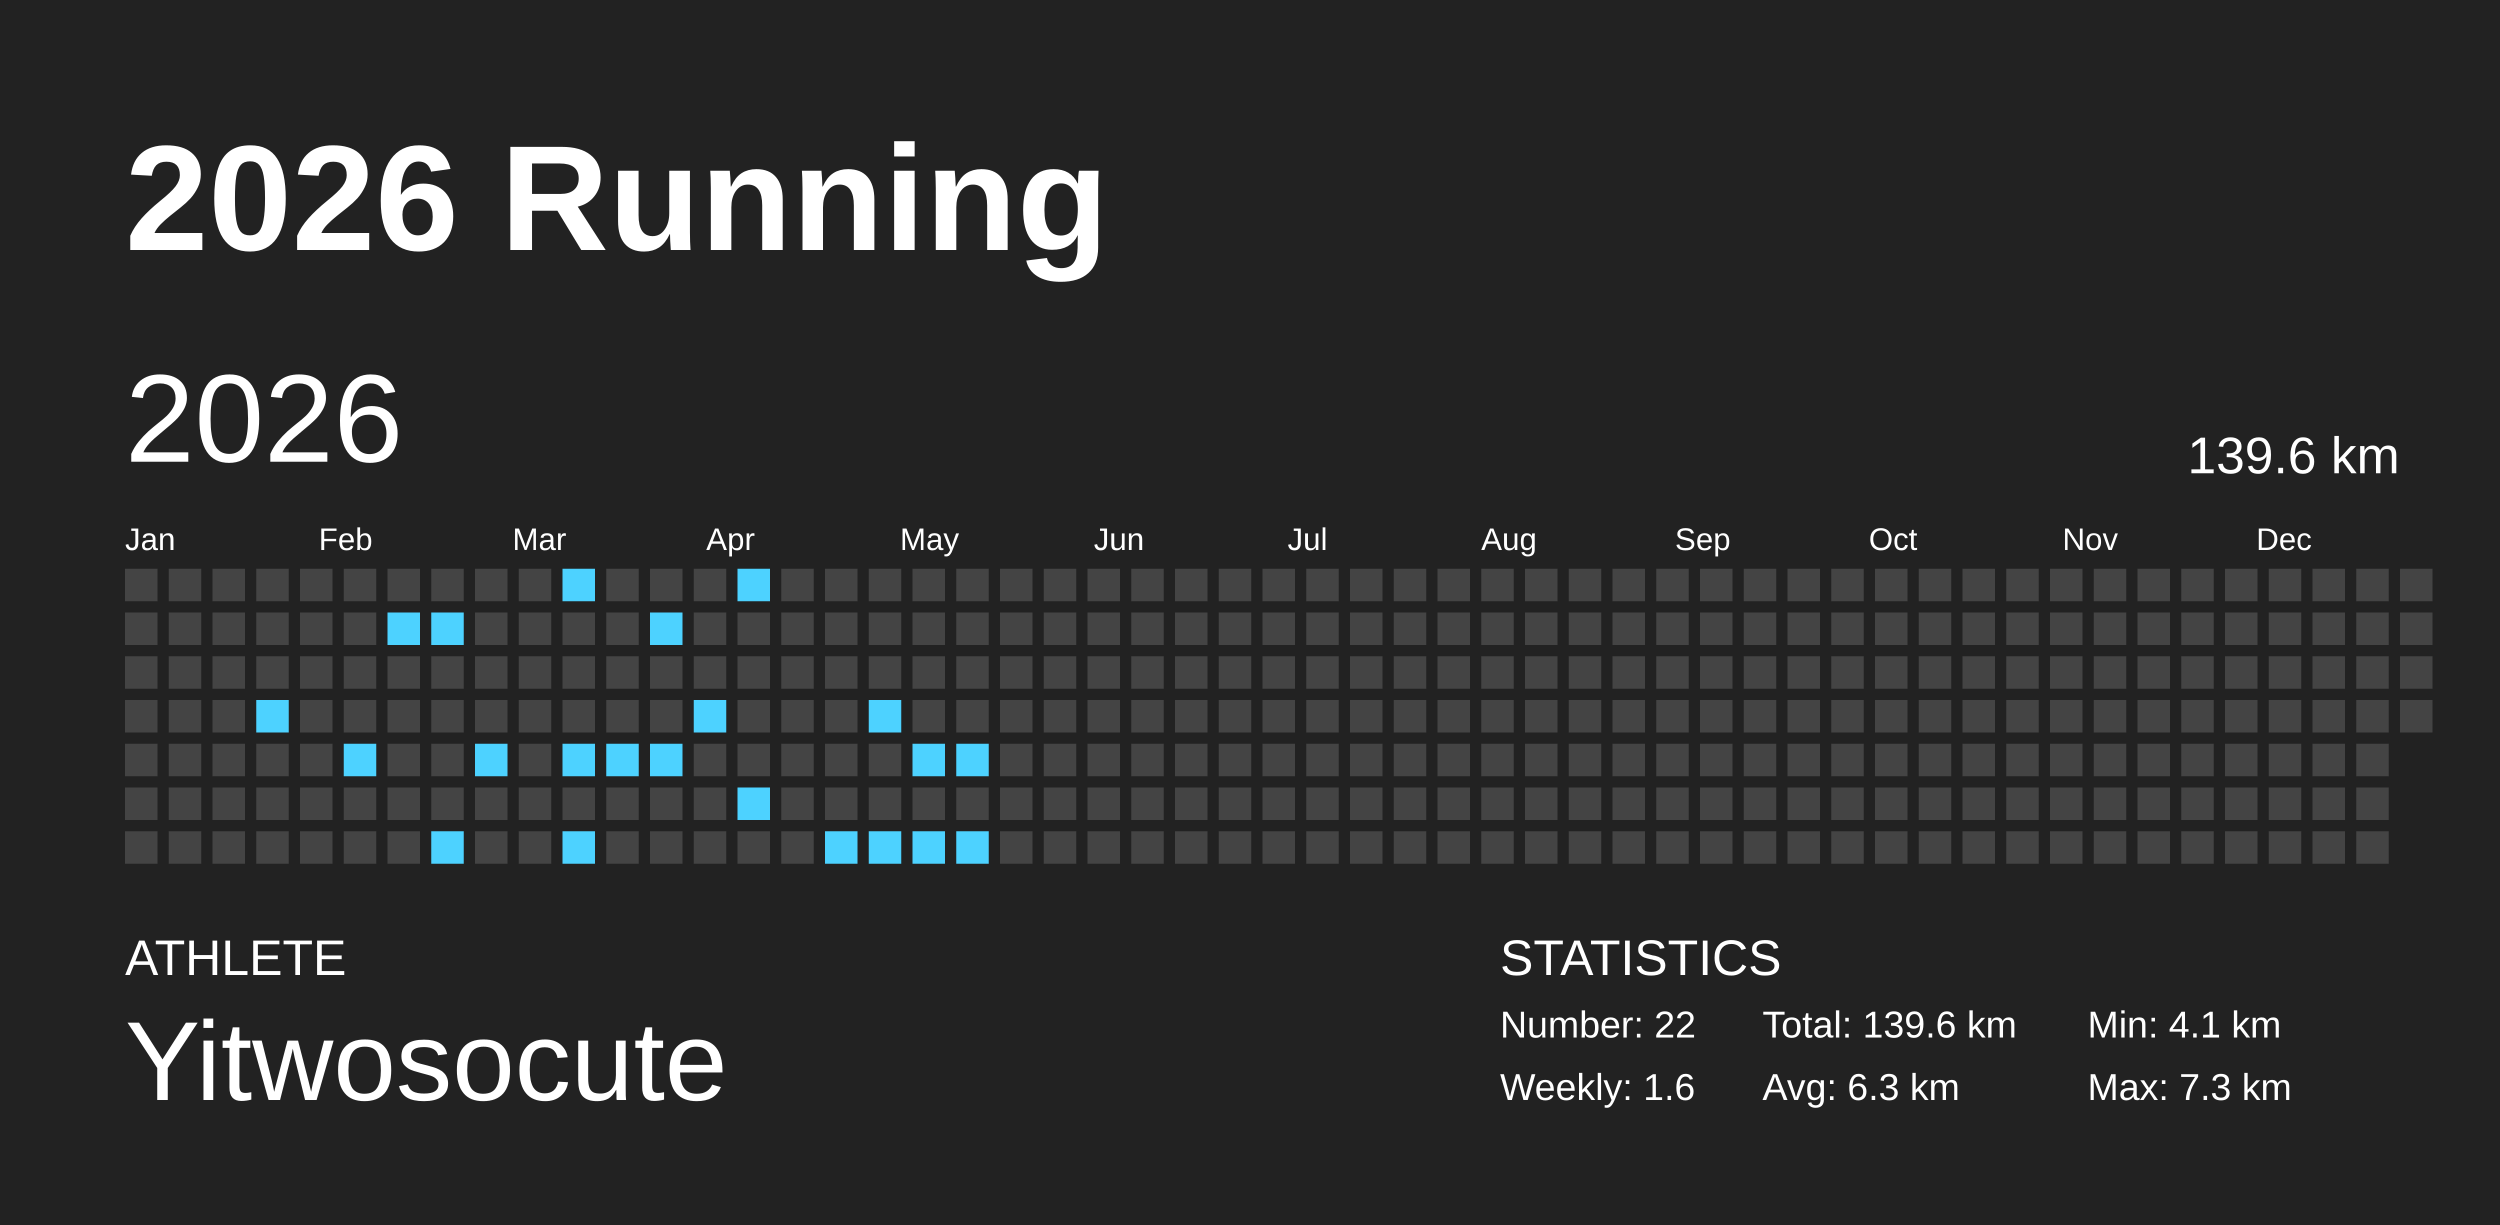
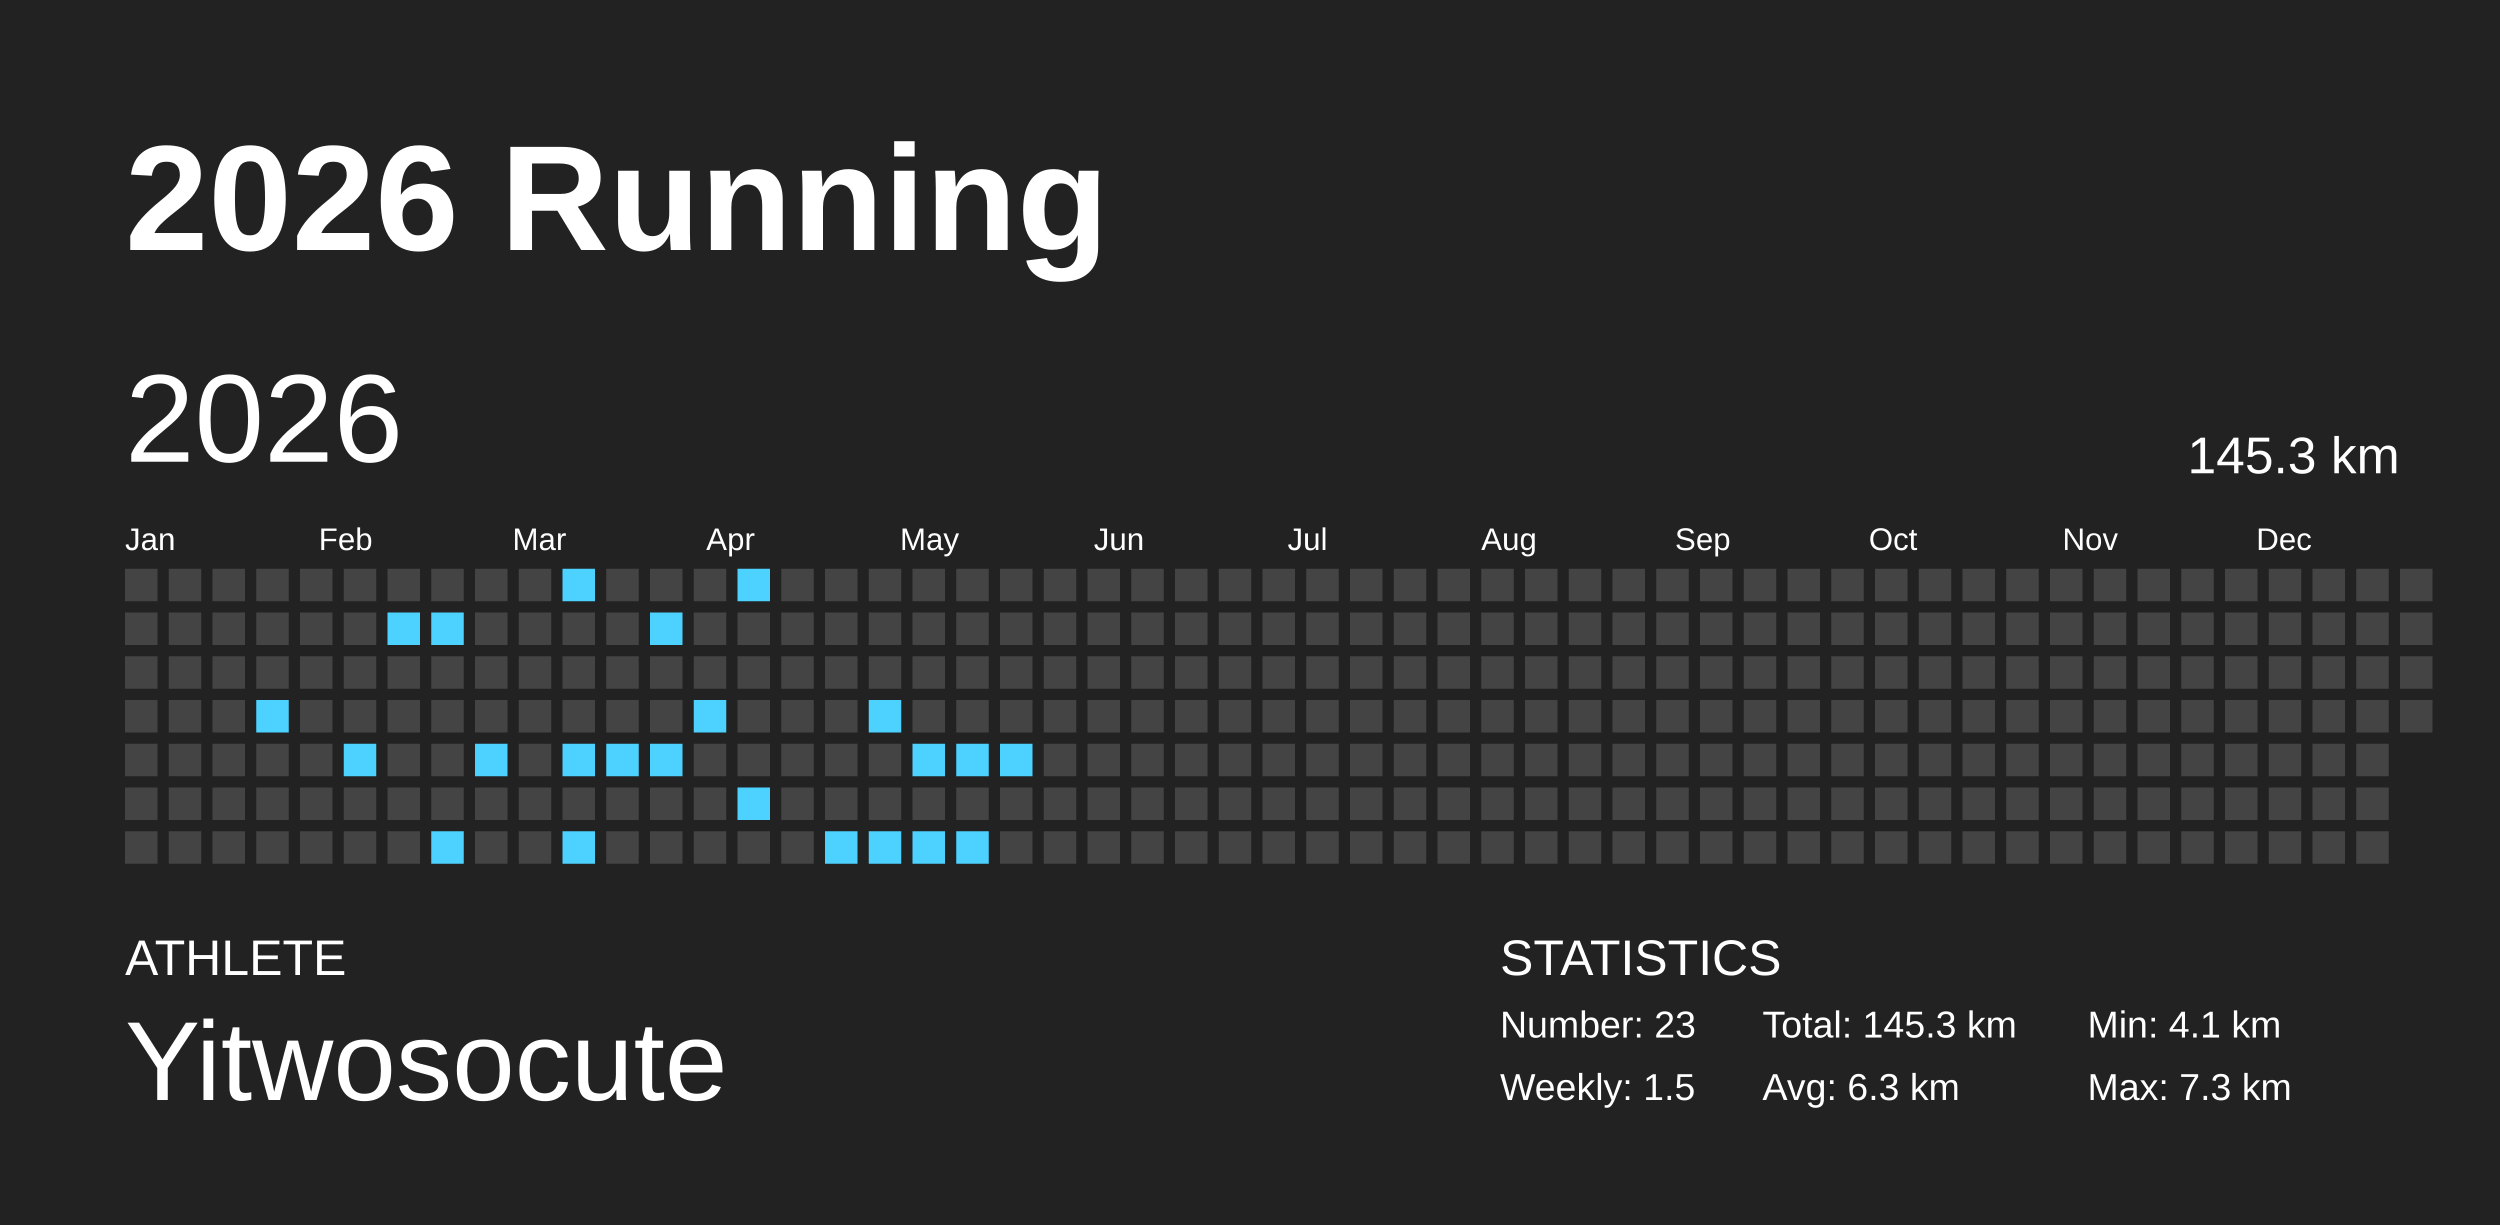
<svg xmlns="http://www.w3.org/2000/svg" baseProfile="full" height="98mm" version="1.1" viewBox="0,0,200,98" width="200mm">
  <defs />
  <rect fill="#222222" height="98" width="200" x="0" y="0" />
  <text fill="#FFFFFF" style="font-size:12px; font-family:Arial; font-weight:bold;" x="10" y="20">2026 Running</text>
  <text fill="#FFFFFF" style="font-size:4px; font-family:Arial" x="10" y="78">ATHLETE</text>
  <text fill="#FFFFFF" style="font-size:9px; font-family:Arial" x="10" y="88">Yitwosocute</text>
  <text fill="#FFFFFF" style="font-size:4px; font-family:Arial" x="120" y="78">STATISTICS</text>
-   <text fill="#FFFFFF" style="font-size:3px; font-family:Arial" x="120" y="83">Number: 22</text>
-   <text fill="#FFFFFF" style="font-size:3px; font-family:Arial" x="120" y="88">Weekly: 1.6</text>
-   <text fill="#FFFFFF" style="font-size:3px; font-family:Arial" x="141" y="83">Total: 139.6 km</text>
+   <text fill="#FFFFFF" style="font-size:3px; font-family:Arial" x="120" y="83">Number: 23</text>
+   <text fill="#FFFFFF" style="font-size:3px; font-family:Arial" x="120" y="88">Weekly: 1.5</text>
+   <text fill="#FFFFFF" style="font-size:3px; font-family:Arial" x="141" y="83">Total: 145.3 km</text>
  <text fill="#FFFFFF" style="font-size:3px; font-family:Arial" x="141" y="88">Avg: 6.3 km</text>
  <text fill="#FFFFFF" style="font-size:3px; font-family:Arial" x="167" y="83">Min: 4.1 km</text>
  <text fill="#FFFFFF" style="font-size:3px; font-family:Arial" x="167" y="88">Max: 7.3 km</text>
  <text dominant-baseline="hanging" fill="#FFFFFF" style="font-size:10.0px; font-family:Arial;" x="10" y="30">2026</text>
-   <text dominant-baseline="hanging" fill="#FFFFFF" style="font-size:4.125px; font-family:Arial;" x="175" y="35">139.6 km</text>
+   <text dominant-baseline="hanging" fill="#FFFFFF" style="font-size:4.125px; font-family:Arial;" x="175" y="35">145.3 km</text>
  <text fill="#FFFFFF" style="font-size:2.5px; font-family:Arial" x="10.0" y="44">Jan</text>
  <text fill="#FFFFFF" style="font-size:2.5px; font-family:Arial" x="25.5" y="44">Feb</text>
  <text fill="#FFFFFF" style="font-size:2.5px; font-family:Arial" x="41.0" y="44">Mar</text>
  <text fill="#FFFFFF" style="font-size:2.5px; font-family:Arial" x="56.5" y="44">Apr</text>
  <text fill="#FFFFFF" style="font-size:2.5px; font-family:Arial" x="72.0" y="44">May</text>
  <text fill="#FFFFFF" style="font-size:2.5px; font-family:Arial" x="87.5" y="44">Jun</text>
  <text fill="#FFFFFF" style="font-size:2.5px; font-family:Arial" x="103.0" y="44">Jul</text>
  <text fill="#FFFFFF" style="font-size:2.5px; font-family:Arial" x="118.5" y="44">Aug</text>
  <text fill="#FFFFFF" style="font-size:2.5px; font-family:Arial" x="134.0" y="44">Sep</text>
  <text fill="#FFFFFF" style="font-size:2.5px; font-family:Arial" x="149.5" y="44">Oct</text>
  <text fill="#FFFFFF" style="font-size:2.5px; font-family:Arial" x="165.0" y="44">Nov</text>
  <text fill="#FFFFFF" style="font-size:2.5px; font-family:Arial" x="180.5" y="44">Dec</text>
  <rect fill="#444444" height="2.6" width="2.6" x="10.0" y="45.5" />
  <rect fill="#444444" height="2.6" width="2.6" x="10.0" y="49.0" />
  <rect fill="#444444" height="2.6" width="2.6" x="10.0" y="52.5" />
  <rect fill="#444444" height="2.6" width="2.6" x="10.0" y="56.0" />
  <rect fill="#444444" height="2.6" width="2.6" x="10.0" y="59.5" />
  <rect fill="#444444" height="2.6" width="2.6" x="10.0" y="63.0" />
  <rect fill="#444444" height="2.6" width="2.6" x="10.0" y="66.5" />
  <rect fill="#444444" height="2.6" width="2.6" x="13.5" y="45.5" />
  <rect fill="#444444" height="2.6" width="2.6" x="13.5" y="49.0" />
  <rect fill="#444444" height="2.6" width="2.6" x="13.5" y="52.5" />
  <rect fill="#444444" height="2.6" width="2.6" x="13.5" y="56.0" />
  <rect fill="#444444" height="2.6" width="2.6" x="13.5" y="59.5" />
  <rect fill="#444444" height="2.6" width="2.6" x="13.5" y="63.0" />
  <rect fill="#444444" height="2.6" width="2.6" x="13.5" y="66.5" />
  <rect fill="#444444" height="2.6" width="2.6" x="17.0" y="45.5" />
  <rect fill="#444444" height="2.6" width="2.6" x="17.0" y="49.0" />
  <rect fill="#444444" height="2.6" width="2.6" x="17.0" y="52.5" />
  <rect fill="#444444" height="2.6" width="2.6" x="17.0" y="56.0" />
  <rect fill="#444444" height="2.6" width="2.6" x="17.0" y="59.5" />
  <rect fill="#444444" height="2.6" width="2.6" x="17.0" y="63.0" />
  <rect fill="#444444" height="2.6" width="2.6" x="17.0" y="66.5" />
  <rect fill="#444444" height="2.6" width="2.6" x="20.5" y="45.5" />
  <rect fill="#444444" height="2.6" width="2.6" x="20.5" y="49.0" />
  <rect fill="#444444" height="2.6" width="2.6" x="20.5" y="52.5" />
  <rect fill="#4dd2ff" height="2.6" width="2.6" x="20.5" y="56.0" />
  <rect fill="#444444" height="2.6" width="2.6" x="20.5" y="59.5" />
  <rect fill="#444444" height="2.6" width="2.6" x="20.5" y="63.0" />
  <rect fill="#444444" height="2.6" width="2.6" x="20.5" y="66.5" />
  <rect fill="#444444" height="2.6" width="2.6" x="24.0" y="45.5" />
  <rect fill="#444444" height="2.6" width="2.6" x="24.0" y="49.0" />
  <rect fill="#444444" height="2.6" width="2.6" x="24.0" y="52.5" />
  <rect fill="#444444" height="2.6" width="2.6" x="24.0" y="56.0" />
  <rect fill="#444444" height="2.6" width="2.6" x="24.0" y="59.5" />
  <rect fill="#444444" height="2.6" width="2.6" x="24.0" y="63.0" />
  <rect fill="#444444" height="2.6" width="2.6" x="24.0" y="66.5" />
  <rect fill="#444444" height="2.6" width="2.6" x="27.5" y="45.5" />
  <rect fill="#444444" height="2.6" width="2.6" x="27.5" y="49.0" />
  <rect fill="#444444" height="2.6" width="2.6" x="27.5" y="52.5" />
  <rect fill="#444444" height="2.6" width="2.6" x="27.5" y="56.0" />
  <rect fill="#4dd2ff" height="2.6" width="2.6" x="27.5" y="59.5" />
  <rect fill="#444444" height="2.6" width="2.6" x="27.5" y="63.0" />
  <rect fill="#444444" height="2.6" width="2.6" x="27.5" y="66.5" />
  <rect fill="#444444" height="2.6" width="2.6" x="31.0" y="45.5" />
  <rect fill="#4dd2ff" height="2.6" width="2.6" x="31.0" y="49.0" />
  <rect fill="#444444" height="2.6" width="2.6" x="31.0" y="52.5" />
  <rect fill="#444444" height="2.6" width="2.6" x="31.0" y="56.0" />
  <rect fill="#444444" height="2.6" width="2.6" x="31.0" y="59.5" />
  <rect fill="#444444" height="2.6" width="2.6" x="31.0" y="63.0" />
  <rect fill="#444444" height="2.6" width="2.6" x="31.0" y="66.5" />
  <rect fill="#444444" height="2.6" width="2.6" x="34.5" y="45.5" />
  <rect fill="#4dd2ff" height="2.6" width="2.6" x="34.5" y="49.0" />
  <rect fill="#444444" height="2.6" width="2.6" x="34.5" y="52.5" />
  <rect fill="#444444" height="2.6" width="2.6" x="34.5" y="56.0" />
  <rect fill="#444444" height="2.6" width="2.6" x="34.5" y="59.5" />
  <rect fill="#444444" height="2.6" width="2.6" x="34.5" y="63.0" />
  <rect fill="#4dd2ff" height="2.6" width="2.6" x="34.5" y="66.5" />
  <rect fill="#444444" height="2.6" width="2.6" x="38.0" y="45.5" />
  <rect fill="#444444" height="2.6" width="2.6" x="38.0" y="49.0" />
  <rect fill="#444444" height="2.6" width="2.6" x="38.0" y="52.5" />
  <rect fill="#444444" height="2.6" width="2.6" x="38.0" y="56.0" />
  <rect fill="#4dd2ff" height="2.6" width="2.6" x="38.0" y="59.5" />
  <rect fill="#444444" height="2.6" width="2.6" x="38.0" y="63.0" />
  <rect fill="#444444" height="2.6" width="2.6" x="38.0" y="66.5" />
  <rect fill="#444444" height="2.6" width="2.6" x="41.5" y="45.5" />
  <rect fill="#444444" height="2.6" width="2.6" x="41.5" y="49.0" />
  <rect fill="#444444" height="2.6" width="2.6" x="41.5" y="52.5" />
  <rect fill="#444444" height="2.6" width="2.6" x="41.5" y="56.0" />
  <rect fill="#444444" height="2.6" width="2.6" x="41.5" y="59.5" />
  <rect fill="#444444" height="2.6" width="2.6" x="41.5" y="63.0" />
  <rect fill="#444444" height="2.6" width="2.6" x="41.5" y="66.5" />
  <rect fill="#4dd2ff" height="2.6" width="2.6" x="45.0" y="45.5" />
  <rect fill="#444444" height="2.6" width="2.6" x="45.0" y="49.0" />
  <rect fill="#444444" height="2.6" width="2.6" x="45.0" y="52.5" />
  <rect fill="#444444" height="2.6" width="2.6" x="45.0" y="56.0" />
  <rect fill="#4dd2ff" height="2.6" width="2.6" x="45.0" y="59.5" />
  <rect fill="#444444" height="2.6" width="2.6" x="45.0" y="63.0" />
  <rect fill="#4dd2ff" height="2.6" width="2.6" x="45.0" y="66.5" />
  <rect fill="#444444" height="2.6" width="2.6" x="48.5" y="45.5" />
  <rect fill="#444444" height="2.6" width="2.6" x="48.5" y="49.0" />
  <rect fill="#444444" height="2.6" width="2.6" x="48.5" y="52.5" />
  <rect fill="#444444" height="2.6" width="2.6" x="48.5" y="56.0" />
  <rect fill="#4dd2ff" height="2.6" width="2.6" x="48.5" y="59.5" />
  <rect fill="#444444" height="2.6" width="2.6" x="48.5" y="63.0" />
  <rect fill="#444444" height="2.6" width="2.6" x="48.5" y="66.5" />
  <rect fill="#444444" height="2.6" width="2.6" x="52.0" y="45.5" />
  <rect fill="#4dd2ff" height="2.6" width="2.6" x="52.0" y="49.0" />
  <rect fill="#444444" height="2.6" width="2.6" x="52.0" y="52.5" />
  <rect fill="#444444" height="2.6" width="2.6" x="52.0" y="56.0" />
  <rect fill="#4dd2ff" height="2.6" width="2.6" x="52.0" y="59.5" />
  <rect fill="#444444" height="2.6" width="2.6" x="52.0" y="63.0" />
  <rect fill="#444444" height="2.6" width="2.6" x="52.0" y="66.5" />
  <rect fill="#444444" height="2.6" width="2.6" x="55.5" y="45.5" />
  <rect fill="#444444" height="2.6" width="2.6" x="55.5" y="49.0" />
  <rect fill="#444444" height="2.6" width="2.6" x="55.5" y="52.5" />
  <rect fill="#4dd2ff" height="2.6" width="2.6" x="55.5" y="56.0" />
  <rect fill="#444444" height="2.6" width="2.6" x="55.5" y="59.5" />
  <rect fill="#444444" height="2.6" width="2.6" x="55.5" y="63.0" />
  <rect fill="#444444" height="2.6" width="2.6" x="55.5" y="66.5" />
  <rect fill="#4dd2ff" height="2.6" width="2.6" x="59.0" y="45.5" />
  <rect fill="#444444" height="2.6" width="2.6" x="59.0" y="49.0" />
  <rect fill="#444444" height="2.6" width="2.6" x="59.0" y="52.5" />
  <rect fill="#444444" height="2.6" width="2.6" x="59.0" y="56.0" />
  <rect fill="#444444" height="2.6" width="2.6" x="59.0" y="59.5" />
  <rect fill="#4dd2ff" height="2.6" width="2.6" x="59.0" y="63.0" />
  <rect fill="#444444" height="2.6" width="2.6" x="59.0" y="66.5" />
  <rect fill="#444444" height="2.6" width="2.6" x="62.5" y="45.5" />
  <rect fill="#444444" height="2.6" width="2.6" x="62.5" y="49.0" />
  <rect fill="#444444" height="2.6" width="2.6" x="62.5" y="52.5" />
  <rect fill="#444444" height="2.6" width="2.6" x="62.5" y="56.0" />
  <rect fill="#444444" height="2.6" width="2.6" x="62.5" y="59.5" />
  <rect fill="#444444" height="2.6" width="2.6" x="62.5" y="63.0" />
  <rect fill="#444444" height="2.6" width="2.6" x="62.5" y="66.5" />
  <rect fill="#444444" height="2.6" width="2.6" x="66.0" y="45.5" />
  <rect fill="#444444" height="2.6" width="2.6" x="66.0" y="49.0" />
  <rect fill="#444444" height="2.6" width="2.6" x="66.0" y="52.5" />
  <rect fill="#444444" height="2.6" width="2.6" x="66.0" y="56.0" />
  <rect fill="#444444" height="2.6" width="2.6" x="66.0" y="59.5" />
  <rect fill="#444444" height="2.6" width="2.6" x="66.0" y="63.0" />
  <rect fill="#4dd2ff" height="2.6" width="2.6" x="66.0" y="66.5" />
  <rect fill="#444444" height="2.6" width="2.6" x="69.5" y="45.5" />
  <rect fill="#444444" height="2.6" width="2.6" x="69.5" y="49.0" />
  <rect fill="#444444" height="2.6" width="2.6" x="69.5" y="52.5" />
  <rect fill="#4dd2ff" height="2.6" width="2.6" x="69.5" y="56.0" />
  <rect fill="#444444" height="2.6" width="2.6" x="69.5" y="59.5" />
  <rect fill="#444444" height="2.6" width="2.6" x="69.5" y="63.0" />
  <rect fill="#4dd2ff" height="2.6" width="2.6" x="69.5" y="66.5" />
  <rect fill="#444444" height="2.6" width="2.6" x="73.0" y="45.5" />
  <rect fill="#444444" height="2.6" width="2.6" x="73.0" y="49.0" />
  <rect fill="#444444" height="2.6" width="2.6" x="73.0" y="52.5" />
  <rect fill="#444444" height="2.6" width="2.6" x="73.0" y="56.0" />
  <rect fill="#4dd2ff" height="2.6" width="2.6" x="73.0" y="59.5" />
  <rect fill="#444444" height="2.6" width="2.6" x="73.0" y="63.0" />
  <rect fill="#4dd2ff" height="2.6" width="2.6" x="73.0" y="66.5" />
  <rect fill="#444444" height="2.6" width="2.6" x="76.5" y="45.5" />
  <rect fill="#444444" height="2.6" width="2.6" x="76.5" y="49.0" />
  <rect fill="#444444" height="2.6" width="2.6" x="76.5" y="52.5" />
  <rect fill="#444444" height="2.6" width="2.6" x="76.5" y="56.0" />
  <rect fill="#4dd2ff" height="2.6" width="2.6" x="76.5" y="59.5" />
  <rect fill="#444444" height="2.6" width="2.6" x="76.5" y="63.0" />
  <rect fill="#4dd2ff" height="2.6" width="2.6" x="76.5" y="66.5" />
  <rect fill="#444444" height="2.6" width="2.6" x="80.0" y="45.5" />
  <rect fill="#444444" height="2.6" width="2.6" x="80.0" y="49.0" />
  <rect fill="#444444" height="2.6" width="2.6" x="80.0" y="52.5" />
  <rect fill="#444444" height="2.6" width="2.6" x="80.0" y="56.0" />
-   <rect fill="#444444" height="2.6" width="2.6" x="80.0" y="59.5" />
+   <rect fill="#4dd2ff" height="2.6" width="2.6" x="80.0" y="59.5" />
  <rect fill="#444444" height="2.6" width="2.6" x="80.0" y="63.0" />
  <rect fill="#444444" height="2.6" width="2.6" x="80.0" y="66.5" />
  <rect fill="#444444" height="2.6" width="2.6" x="83.5" y="45.5" />
  <rect fill="#444444" height="2.6" width="2.6" x="83.5" y="49.0" />
  <rect fill="#444444" height="2.6" width="2.6" x="83.5" y="52.5" />
  <rect fill="#444444" height="2.6" width="2.6" x="83.5" y="56.0" />
  <rect fill="#444444" height="2.6" width="2.6" x="83.5" y="59.5" />
  <rect fill="#444444" height="2.6" width="2.6" x="83.5" y="63.0" />
  <rect fill="#444444" height="2.6" width="2.6" x="83.5" y="66.5" />
  <rect fill="#444444" height="2.6" width="2.6" x="87.0" y="45.5" />
  <rect fill="#444444" height="2.6" width="2.6" x="87.0" y="49.0" />
  <rect fill="#444444" height="2.6" width="2.6" x="87.0" y="52.5" />
  <rect fill="#444444" height="2.6" width="2.6" x="87.0" y="56.0" />
  <rect fill="#444444" height="2.6" width="2.6" x="87.0" y="59.5" />
  <rect fill="#444444" height="2.6" width="2.6" x="87.0" y="63.0" />
  <rect fill="#444444" height="2.6" width="2.6" x="87.0" y="66.5" />
  <rect fill="#444444" height="2.6" width="2.6" x="90.5" y="45.5" />
  <rect fill="#444444" height="2.6" width="2.6" x="90.5" y="49.0" />
  <rect fill="#444444" height="2.6" width="2.6" x="90.5" y="52.5" />
  <rect fill="#444444" height="2.6" width="2.6" x="90.5" y="56.0" />
  <rect fill="#444444" height="2.6" width="2.6" x="90.5" y="59.5" />
  <rect fill="#444444" height="2.6" width="2.6" x="90.5" y="63.0" />
  <rect fill="#444444" height="2.6" width="2.6" x="90.5" y="66.5" />
  <rect fill="#444444" height="2.6" width="2.6" x="94.0" y="45.5" />
  <rect fill="#444444" height="2.6" width="2.6" x="94.0" y="49.0" />
  <rect fill="#444444" height="2.6" width="2.6" x="94.0" y="52.5" />
  <rect fill="#444444" height="2.6" width="2.6" x="94.0" y="56.0" />
  <rect fill="#444444" height="2.6" width="2.6" x="94.0" y="59.5" />
  <rect fill="#444444" height="2.6" width="2.6" x="94.0" y="63.0" />
  <rect fill="#444444" height="2.6" width="2.6" x="94.0" y="66.5" />
  <rect fill="#444444" height="2.6" width="2.6" x="97.5" y="45.5" />
  <rect fill="#444444" height="2.6" width="2.6" x="97.5" y="49.0" />
  <rect fill="#444444" height="2.6" width="2.6" x="97.5" y="52.5" />
  <rect fill="#444444" height="2.6" width="2.6" x="97.5" y="56.0" />
  <rect fill="#444444" height="2.6" width="2.6" x="97.5" y="59.5" />
  <rect fill="#444444" height="2.6" width="2.6" x="97.5" y="63.0" />
  <rect fill="#444444" height="2.6" width="2.6" x="97.5" y="66.5" />
  <rect fill="#444444" height="2.6" width="2.6" x="101.0" y="45.5" />
  <rect fill="#444444" height="2.6" width="2.6" x="101.0" y="49.0" />
  <rect fill="#444444" height="2.6" width="2.6" x="101.0" y="52.5" />
  <rect fill="#444444" height="2.6" width="2.6" x="101.0" y="56.0" />
  <rect fill="#444444" height="2.6" width="2.6" x="101.0" y="59.5" />
  <rect fill="#444444" height="2.6" width="2.6" x="101.0" y="63.0" />
  <rect fill="#444444" height="2.6" width="2.6" x="101.0" y="66.5" />
  <rect fill="#444444" height="2.6" width="2.6" x="104.5" y="45.5" />
  <rect fill="#444444" height="2.6" width="2.6" x="104.5" y="49.0" />
  <rect fill="#444444" height="2.6" width="2.6" x="104.5" y="52.5" />
  <rect fill="#444444" height="2.6" width="2.6" x="104.5" y="56.0" />
  <rect fill="#444444" height="2.6" width="2.6" x="104.5" y="59.5" />
  <rect fill="#444444" height="2.6" width="2.6" x="104.5" y="63.0" />
  <rect fill="#444444" height="2.6" width="2.6" x="104.5" y="66.5" />
  <rect fill="#444444" height="2.6" width="2.6" x="108.0" y="45.5" />
  <rect fill="#444444" height="2.6" width="2.6" x="108.0" y="49.0" />
  <rect fill="#444444" height="2.6" width="2.6" x="108.0" y="52.5" />
  <rect fill="#444444" height="2.6" width="2.6" x="108.0" y="56.0" />
  <rect fill="#444444" height="2.6" width="2.6" x="108.0" y="59.5" />
  <rect fill="#444444" height="2.6" width="2.6" x="108.0" y="63.0" />
  <rect fill="#444444" height="2.6" width="2.6" x="108.0" y="66.5" />
  <rect fill="#444444" height="2.6" width="2.6" x="111.5" y="45.5" />
  <rect fill="#444444" height="2.6" width="2.6" x="111.5" y="49.0" />
  <rect fill="#444444" height="2.6" width="2.6" x="111.5" y="52.5" />
  <rect fill="#444444" height="2.6" width="2.6" x="111.5" y="56.0" />
  <rect fill="#444444" height="2.6" width="2.6" x="111.5" y="59.5" />
  <rect fill="#444444" height="2.6" width="2.6" x="111.5" y="63.0" />
  <rect fill="#444444" height="2.6" width="2.6" x="111.5" y="66.5" />
  <rect fill="#444444" height="2.6" width="2.6" x="115.0" y="45.5" />
  <rect fill="#444444" height="2.6" width="2.6" x="115.0" y="49.0" />
  <rect fill="#444444" height="2.6" width="2.6" x="115.0" y="52.5" />
  <rect fill="#444444" height="2.6" width="2.6" x="115.0" y="56.0" />
  <rect fill="#444444" height="2.6" width="2.6" x="115.0" y="59.5" />
  <rect fill="#444444" height="2.6" width="2.6" x="115.0" y="63.0" />
  <rect fill="#444444" height="2.6" width="2.6" x="115.0" y="66.5" />
  <rect fill="#444444" height="2.6" width="2.6" x="118.5" y="45.5" />
  <rect fill="#444444" height="2.6" width="2.6" x="118.5" y="49.0" />
  <rect fill="#444444" height="2.6" width="2.6" x="118.5" y="52.5" />
  <rect fill="#444444" height="2.6" width="2.6" x="118.5" y="56.0" />
  <rect fill="#444444" height="2.6" width="2.6" x="118.5" y="59.5" />
  <rect fill="#444444" height="2.6" width="2.6" x="118.5" y="63.0" />
  <rect fill="#444444" height="2.6" width="2.6" x="118.5" y="66.5" />
  <rect fill="#444444" height="2.6" width="2.6" x="122.0" y="45.5" />
  <rect fill="#444444" height="2.6" width="2.6" x="122.0" y="49.0" />
  <rect fill="#444444" height="2.6" width="2.6" x="122.0" y="52.5" />
  <rect fill="#444444" height="2.6" width="2.6" x="122.0" y="56.0" />
  <rect fill="#444444" height="2.6" width="2.6" x="122.0" y="59.5" />
  <rect fill="#444444" height="2.6" width="2.6" x="122.0" y="63.0" />
  <rect fill="#444444" height="2.6" width="2.6" x="122.0" y="66.5" />
  <rect fill="#444444" height="2.6" width="2.6" x="125.5" y="45.5" />
  <rect fill="#444444" height="2.6" width="2.6" x="125.5" y="49.0" />
  <rect fill="#444444" height="2.6" width="2.6" x="125.5" y="52.5" />
  <rect fill="#444444" height="2.6" width="2.6" x="125.5" y="56.0" />
  <rect fill="#444444" height="2.6" width="2.6" x="125.5" y="59.5" />
  <rect fill="#444444" height="2.6" width="2.6" x="125.5" y="63.0" />
  <rect fill="#444444" height="2.6" width="2.6" x="125.5" y="66.5" />
  <rect fill="#444444" height="2.6" width="2.6" x="129.0" y="45.5" />
  <rect fill="#444444" height="2.6" width="2.6" x="129.0" y="49.0" />
  <rect fill="#444444" height="2.6" width="2.6" x="129.0" y="52.5" />
  <rect fill="#444444" height="2.6" width="2.6" x="129.0" y="56.0" />
  <rect fill="#444444" height="2.6" width="2.6" x="129.0" y="59.5" />
  <rect fill="#444444" height="2.6" width="2.6" x="129.0" y="63.0" />
  <rect fill="#444444" height="2.6" width="2.6" x="129.0" y="66.5" />
  <rect fill="#444444" height="2.6" width="2.6" x="132.5" y="45.5" />
  <rect fill="#444444" height="2.6" width="2.6" x="132.5" y="49.0" />
  <rect fill="#444444" height="2.6" width="2.6" x="132.5" y="52.5" />
  <rect fill="#444444" height="2.6" width="2.6" x="132.5" y="56.0" />
  <rect fill="#444444" height="2.6" width="2.6" x="132.5" y="59.5" />
  <rect fill="#444444" height="2.6" width="2.6" x="132.5" y="63.0" />
  <rect fill="#444444" height="2.6" width="2.6" x="132.5" y="66.5" />
  <rect fill="#444444" height="2.6" width="2.6" x="136.0" y="45.5" />
  <rect fill="#444444" height="2.6" width="2.6" x="136.0" y="49.0" />
  <rect fill="#444444" height="2.6" width="2.6" x="136.0" y="52.5" />
  <rect fill="#444444" height="2.6" width="2.6" x="136.0" y="56.0" />
  <rect fill="#444444" height="2.6" width="2.6" x="136.0" y="59.5" />
  <rect fill="#444444" height="2.6" width="2.6" x="136.0" y="63.0" />
  <rect fill="#444444" height="2.6" width="2.6" x="136.0" y="66.5" />
  <rect fill="#444444" height="2.6" width="2.6" x="139.5" y="45.5" />
  <rect fill="#444444" height="2.6" width="2.6" x="139.5" y="49.0" />
  <rect fill="#444444" height="2.6" width="2.6" x="139.5" y="52.5" />
  <rect fill="#444444" height="2.6" width="2.6" x="139.5" y="56.0" />
  <rect fill="#444444" height="2.6" width="2.6" x="139.5" y="59.5" />
  <rect fill="#444444" height="2.6" width="2.6" x="139.5" y="63.0" />
  <rect fill="#444444" height="2.6" width="2.6" x="139.5" y="66.5" />
  <rect fill="#444444" height="2.6" width="2.6" x="143.0" y="45.5" />
  <rect fill="#444444" height="2.6" width="2.6" x="143.0" y="49.0" />
  <rect fill="#444444" height="2.6" width="2.6" x="143.0" y="52.5" />
  <rect fill="#444444" height="2.6" width="2.6" x="143.0" y="56.0" />
  <rect fill="#444444" height="2.6" width="2.6" x="143.0" y="59.5" />
  <rect fill="#444444" height="2.6" width="2.6" x="143.0" y="63.0" />
  <rect fill="#444444" height="2.6" width="2.6" x="143.0" y="66.5" />
  <rect fill="#444444" height="2.6" width="2.6" x="146.5" y="45.5" />
  <rect fill="#444444" height="2.6" width="2.6" x="146.5" y="49.0" />
  <rect fill="#444444" height="2.6" width="2.6" x="146.5" y="52.5" />
  <rect fill="#444444" height="2.6" width="2.6" x="146.5" y="56.0" />
  <rect fill="#444444" height="2.6" width="2.6" x="146.5" y="59.5" />
  <rect fill="#444444" height="2.6" width="2.6" x="146.5" y="63.0" />
  <rect fill="#444444" height="2.6" width="2.6" x="146.5" y="66.5" />
  <rect fill="#444444" height="2.6" width="2.6" x="150.0" y="45.5" />
  <rect fill="#444444" height="2.6" width="2.6" x="150.0" y="49.0" />
  <rect fill="#444444" height="2.6" width="2.6" x="150.0" y="52.5" />
  <rect fill="#444444" height="2.6" width="2.6" x="150.0" y="56.0" />
  <rect fill="#444444" height="2.6" width="2.6" x="150.0" y="59.5" />
  <rect fill="#444444" height="2.6" width="2.6" x="150.0" y="63.0" />
  <rect fill="#444444" height="2.6" width="2.6" x="150.0" y="66.5" />
  <rect fill="#444444" height="2.6" width="2.6" x="153.5" y="45.5" />
  <rect fill="#444444" height="2.6" width="2.6" x="153.5" y="49.0" />
  <rect fill="#444444" height="2.6" width="2.6" x="153.5" y="52.5" />
  <rect fill="#444444" height="2.6" width="2.6" x="153.5" y="56.0" />
  <rect fill="#444444" height="2.6" width="2.6" x="153.5" y="59.5" />
  <rect fill="#444444" height="2.6" width="2.6" x="153.5" y="63.0" />
  <rect fill="#444444" height="2.6" width="2.6" x="153.5" y="66.5" />
  <rect fill="#444444" height="2.6" width="2.6" x="157.0" y="45.5" />
  <rect fill="#444444" height="2.6" width="2.6" x="157.0" y="49.0" />
  <rect fill="#444444" height="2.6" width="2.6" x="157.0" y="52.5" />
  <rect fill="#444444" height="2.6" width="2.6" x="157.0" y="56.0" />
  <rect fill="#444444" height="2.6" width="2.6" x="157.0" y="59.5" />
  <rect fill="#444444" height="2.6" width="2.6" x="157.0" y="63.0" />
  <rect fill="#444444" height="2.6" width="2.6" x="157.0" y="66.5" />
  <rect fill="#444444" height="2.6" width="2.6" x="160.5" y="45.5" />
  <rect fill="#444444" height="2.6" width="2.6" x="160.5" y="49.0" />
  <rect fill="#444444" height="2.6" width="2.6" x="160.5" y="52.5" />
  <rect fill="#444444" height="2.6" width="2.6" x="160.5" y="56.0" />
  <rect fill="#444444" height="2.6" width="2.6" x="160.5" y="59.5" />
  <rect fill="#444444" height="2.6" width="2.6" x="160.5" y="63.0" />
  <rect fill="#444444" height="2.6" width="2.6" x="160.5" y="66.5" />
  <rect fill="#444444" height="2.6" width="2.6" x="164.0" y="45.5" />
  <rect fill="#444444" height="2.6" width="2.6" x="164.0" y="49.0" />
  <rect fill="#444444" height="2.6" width="2.6" x="164.0" y="52.5" />
  <rect fill="#444444" height="2.6" width="2.6" x="164.0" y="56.0" />
  <rect fill="#444444" height="2.6" width="2.6" x="164.0" y="59.5" />
  <rect fill="#444444" height="2.6" width="2.6" x="164.0" y="63.0" />
  <rect fill="#444444" height="2.6" width="2.6" x="164.0" y="66.5" />
  <rect fill="#444444" height="2.6" width="2.6" x="167.5" y="45.5" />
  <rect fill="#444444" height="2.6" width="2.6" x="167.5" y="49.0" />
  <rect fill="#444444" height="2.6" width="2.6" x="167.5" y="52.5" />
  <rect fill="#444444" height="2.6" width="2.6" x="167.5" y="56.0" />
  <rect fill="#444444" height="2.6" width="2.6" x="167.5" y="59.5" />
  <rect fill="#444444" height="2.6" width="2.6" x="167.5" y="63.0" />
  <rect fill="#444444" height="2.6" width="2.6" x="167.5" y="66.5" />
  <rect fill="#444444" height="2.6" width="2.6" x="171.0" y="45.5" />
  <rect fill="#444444" height="2.6" width="2.6" x="171.0" y="49.0" />
  <rect fill="#444444" height="2.6" width="2.6" x="171.0" y="52.5" />
  <rect fill="#444444" height="2.6" width="2.6" x="171.0" y="56.0" />
  <rect fill="#444444" height="2.6" width="2.6" x="171.0" y="59.5" />
  <rect fill="#444444" height="2.6" width="2.6" x="171.0" y="63.0" />
  <rect fill="#444444" height="2.6" width="2.6" x="171.0" y="66.5" />
  <rect fill="#444444" height="2.6" width="2.6" x="174.5" y="45.5" />
  <rect fill="#444444" height="2.6" width="2.6" x="174.5" y="49.0" />
  <rect fill="#444444" height="2.6" width="2.6" x="174.5" y="52.5" />
  <rect fill="#444444" height="2.6" width="2.6" x="174.5" y="56.0" />
  <rect fill="#444444" height="2.6" width="2.6" x="174.5" y="59.5" />
  <rect fill="#444444" height="2.6" width="2.6" x="174.5" y="63.0" />
  <rect fill="#444444" height="2.6" width="2.6" x="174.5" y="66.5" />
  <rect fill="#444444" height="2.6" width="2.6" x="178.0" y="45.5" />
  <rect fill="#444444" height="2.6" width="2.6" x="178.0" y="49.0" />
  <rect fill="#444444" height="2.6" width="2.6" x="178.0" y="52.5" />
  <rect fill="#444444" height="2.6" width="2.6" x="178.0" y="56.0" />
  <rect fill="#444444" height="2.6" width="2.6" x="178.0" y="59.5" />
  <rect fill="#444444" height="2.6" width="2.6" x="178.0" y="63.0" />
  <rect fill="#444444" height="2.6" width="2.6" x="178.0" y="66.5" />
  <rect fill="#444444" height="2.6" width="2.6" x="181.5" y="45.5" />
  <rect fill="#444444" height="2.6" width="2.6" x="181.5" y="49.0" />
  <rect fill="#444444" height="2.6" width="2.6" x="181.5" y="52.5" />
  <rect fill="#444444" height="2.6" width="2.6" x="181.5" y="56.0" />
  <rect fill="#444444" height="2.6" width="2.6" x="181.5" y="59.5" />
  <rect fill="#444444" height="2.6" width="2.6" x="181.5" y="63.0" />
  <rect fill="#444444" height="2.6" width="2.6" x="181.5" y="66.5" />
  <rect fill="#444444" height="2.6" width="2.6" x="185.0" y="45.5" />
  <rect fill="#444444" height="2.6" width="2.6" x="185.0" y="49.0" />
  <rect fill="#444444" height="2.6" width="2.6" x="185.0" y="52.5" />
  <rect fill="#444444" height="2.6" width="2.6" x="185.0" y="56.0" />
  <rect fill="#444444" height="2.6" width="2.6" x="185.0" y="59.5" />
  <rect fill="#444444" height="2.6" width="2.6" x="185.0" y="63.0" />
  <rect fill="#444444" height="2.6" width="2.6" x="185.0" y="66.5" />
  <rect fill="#444444" height="2.6" width="2.6" x="188.5" y="45.5" />
  <rect fill="#444444" height="2.6" width="2.6" x="188.5" y="49.0" />
  <rect fill="#444444" height="2.6" width="2.6" x="188.5" y="52.5" />
  <rect fill="#444444" height="2.6" width="2.6" x="188.5" y="56.0" />
  <rect fill="#444444" height="2.6" width="2.6" x="188.5" y="59.5" />
  <rect fill="#444444" height="2.6" width="2.6" x="188.5" y="63.0" />
  <rect fill="#444444" height="2.6" width="2.6" x="188.5" y="66.5" />
  <rect fill="#444444" height="2.6" width="2.6" x="192.0" y="45.5" />
  <rect fill="#444444" height="2.6" width="2.6" x="192.0" y="49.0" />
  <rect fill="#444444" height="2.6" width="2.6" x="192.0" y="52.5" />
  <rect fill="#444444" height="2.6" width="2.6" x="192.0" y="56.0" />
</svg>
